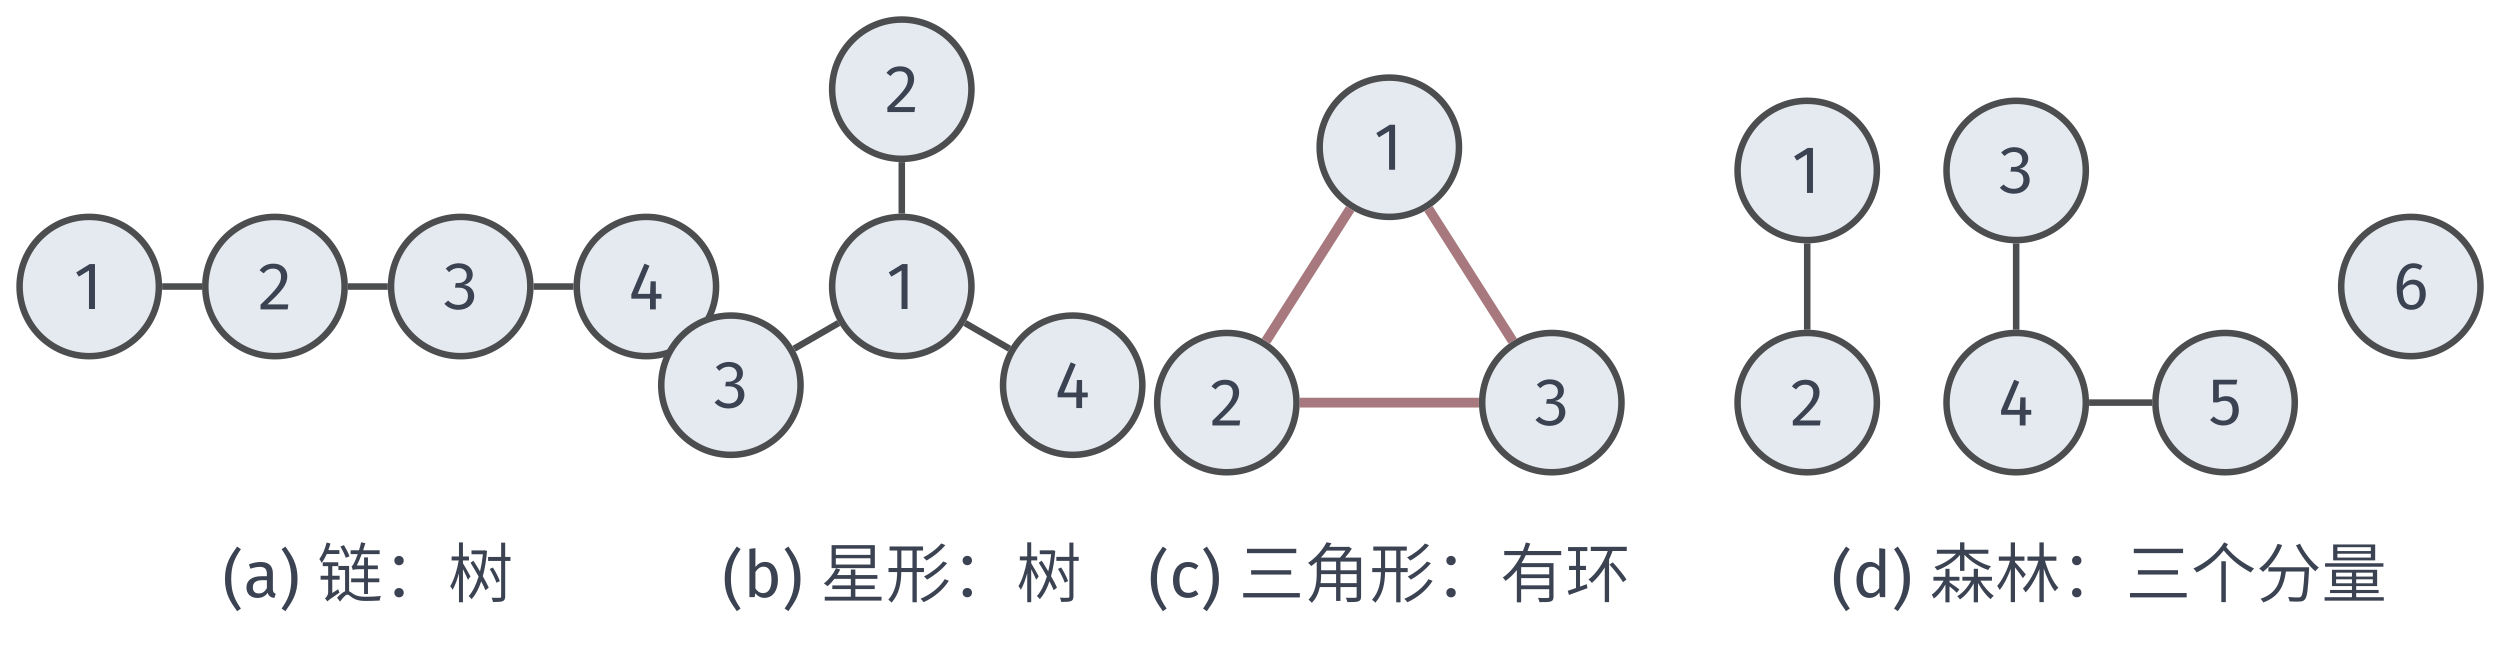
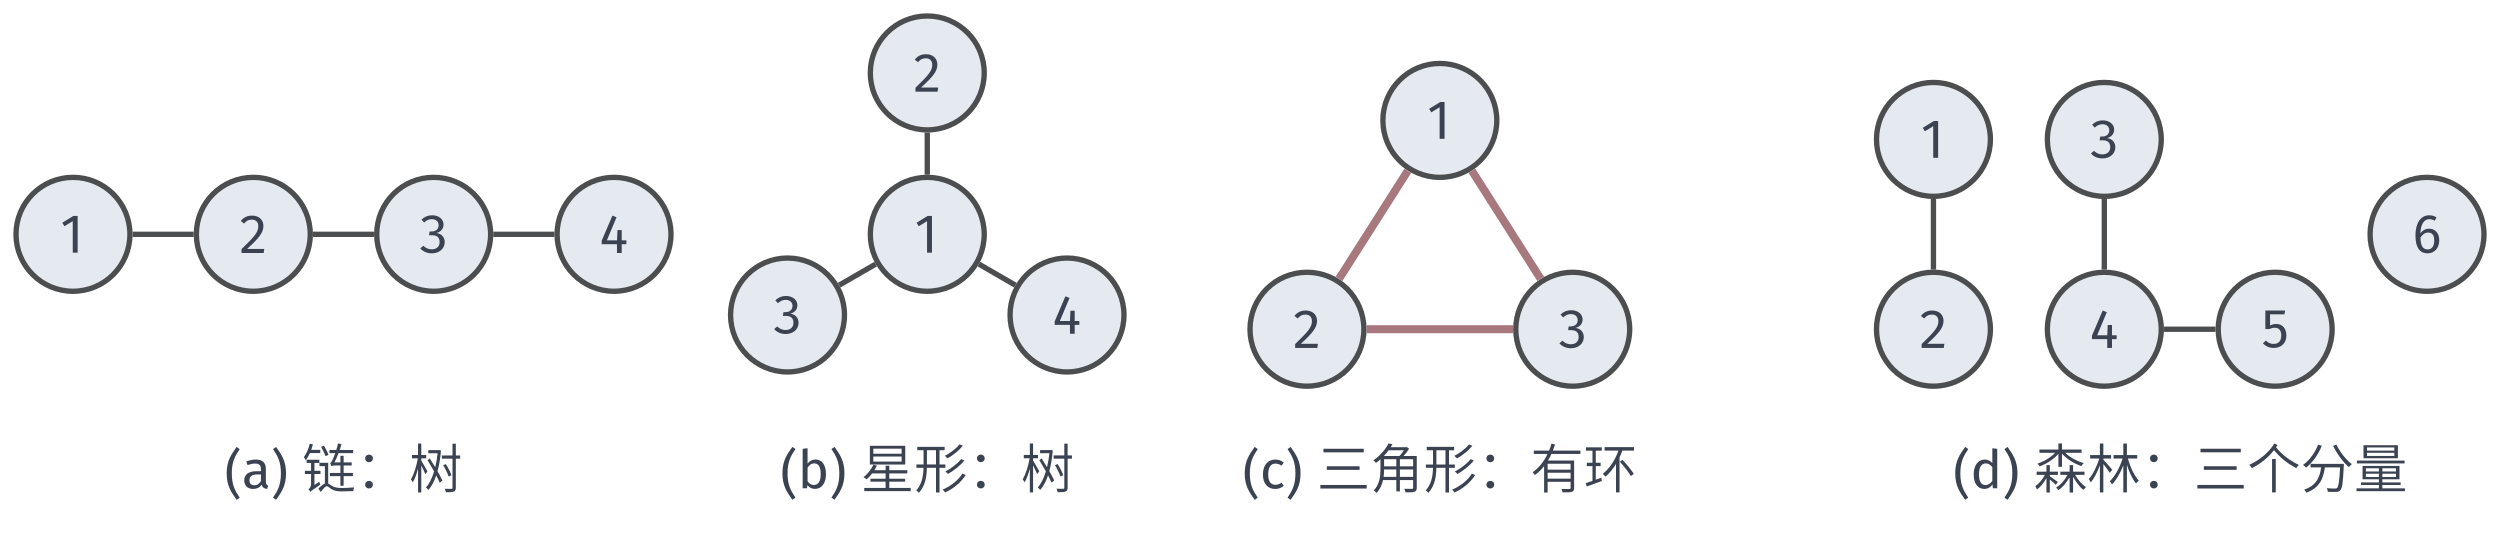
- <svg xmlns="http://www.w3.org/2000/svg" xmlns:xlink="http://www.w3.org/1999/xlink" version="1.1" width="305.25" height="79.94" viewBox="0 0 305.25 79.94">
+ <svg xmlns="http://www.w3.org/2000/svg" xmlns:xlink="http://www.w3.org/1999/xlink" version="1.1" width="373.29" height="79.94" viewBox="0 0 373.29 79.94">
  <defs>
    <path id="font_1_18" d="M.276 0H.368V.689H.287L.08 .561 .12 .496 .276 .591V0Z" />
    <path id="font_1_19" d="M.258 .701C.163 .701 .099 .667 .045 .6L.107 .552C.15 .603 .187 .625 .253 .625 .328 .625 .373 .579 .373 .504 .373 .395 .315 .319 .059 .073V0H.474L.485 .077H.164C.389 .282 .469 .383 .469 .508 .469 .617 .391 .701 .258 .701Z" />
    <path id="font_1_20" d="M.251 .701C.178 .701 .11 .676 .051 .62L.101 .565C.146 .607 .187 .628 .246 .628 .317 .628 .373 .588 .373 .515 .373 .435 .311 .398 .245 .398H.204L.193 .327H.251C.332 .327 .391 .295 .391 .199 .391 .115 .335 .063 .242 .063 .186 .063 .13 .085 .088 .13L.03 .081C.083 .017 .165-.012 .245-.012 .39-.012 .487 .079 .487 .198 .487 .303 .41 .363 .328 .368 .405 .385 .465 .442 .465 .528 .465 .622 .383 .701 .251 .701Z" />
    <path id="font_1_21" d="M.511 .238H.424V.43H.344L.336 .238H.146L.327 .669 .25 .701 .049 .231V.165H.335V0H.424V.165H.511V.238Z" />
    <path id="font_1_9" d="M.226 .775C.128 .636 .04 .517 .04 .28 .04 .043 .128-.076 .226-.215L.284-.175C.194-.042 .136 .066 .136 .28 .136 .495 .194 .602 .284 .735L.226 .775Z" />
    <path id="font_1_66" d="M.234 .057C.174 .057 .143 .09 .143 .152 .143 .224 .192 .26 .289 .26H.358V.139C.328 .084 .288 .057 .234 .057M.45 .123V.364C.45 .474 .392 .539 .265 .539 .206 .539 .148 .527 .083 .503L.106 .436C.16 .454 .209 .464 .248 .464 .321 .464 .358 .436 .358 .36V.321H.277C.13 .321 .045 .26 .045 .147 .045 .053 .108-.012 .213-.012 .277-.012 .333 .012 .37 .067 .386 .015 .42-.006 .473-.012L.494 .052C.467 .062 .45 .077 .45 .123Z" />
    <path id="font_1_10" d="M.098 .775 .04 .735C.13 .602 .188 .495 .188 .28 .188 .066 .13-.042 .04-.175L.098-.215C.196-.076 .284 .043 .284 .28 .284 .517 .196 .636 .098 .775Z" />
    <path id="font_2_42703" d="M.406 .797 .352 .777C.383 .724 .418 .65 .434 .603L.491 .626C.475 .673 .439 .743 .406 .797M.336 .721H.167C.179 .754 .19 .788 .199 .822L.14 .837C.118 .741 .078 .647 .029 .584 .041 .57 .059 .539 .064 .525 .093 .563 .12 .61 .143 .661H.336V.721M.34 .328H.227V.475H.319V.535H.081V.475H.164V.328H.048V.268H.164V.076C.164 .028 .133-.006 .115-.019 .127-.03 .145-.053 .152-.066 .166-.049 .188-.032 .338 .07 .331 .082 .322 .106 .317 .122L.227 .063V.268H.34V.328M.948 .288H.774V.428H.925L.926 .486H.774V.609H.714V.486H.603C.629 .537 .655 .596 .678 .659H.953V.718H.7C.712 .754 .724 .791 .734 .827L.669 .841C.661 .8 .649 .758 .636 .718H.508V.659H.617C.597 .603 .578 .558 .569 .54 .552 .503 .537 .478 .522 .473 .53 .458 .539 .428 .542 .415 .551 .422 .58 .428 .619 .428H.714V.288H.516V.228H.714V.049H.774V.228H.948V.288M.485 .091V.478H.321V.416H.423V.09C.385 .074 .343 .037 .301-.007L.346-.069C.386-.013 .43 .039 .458 .039 .478 .039 .505 .013 .539-.011 .592-.045 .653-.058 .737-.058 .797-.058 .901-.055 .954-.052 .955-.033 .963 0 .971 .018 .904 .01 .802 .006 .738 .006 .66 .006 .601 .016 .552 .047 .523 .066 .504 .083 .485 .091Z" />
    <path id="font_2_63163" d="M.25 .489C.288 .489 .322 .516 .322 .56 .322 .604 .288 .632 .25 .632 .212 .632 .178 .604 .178 .56 .178 .516 .212 .489 .25 .489M.25-.003C.288-.003 .322 .024 .322 .068 .322 .113 .288 .14 .25 .14 .212 .14 .178 .113 .178 .068 .178 .024 .212-.003 .25-.003Z" />
    <path id="font_2_21103" d="M.688 .454 .639 .432C.68 .367 .723 .278 .742 .221L.794 .245C.775 .302 .731 .388 .688 .454M.389 .559 .345 .527C.385 .463 .429 .388 .469 .316 .429 .185 .376 .079 .316 .016 .331 .005 .351-.017 .362-.031 .42 .033 .47 .125 .509 .242 .536 .191 .558 .143 .574 .105L.624 .146C.603 .194 .571 .255 .533 .321 .564 .434 .586 .564 .598 .708L.561 .719 .549 .716H.36V.657H.535C.525 .564 .51 .476 .49 .395 .457 .452 .422 .508 .389 .559M.876 .011V.555H.957V.616H.876V.835H.814V.616H.614V.555H.814V.011C.814-.005 .808-.01 .792-.01 .777-.011 .727-.011 .668-.009 .678-.028 .687-.056 .689-.074 .768-.074 .813-.072 .838-.061 .865-.05 .876-.03 .876 .011M.229 .839H.168V.624H.055V.562H.164C.141 .422 .09 .257 .034 .168 .046 .154 .062 .13 .07 .112 .107 .172 .141 .268 .168 .367V-.078H.229V.428C.257 .372 .292 .3 .306 .265L.344 .318C.329 .349 .254 .478 .229 .519V.562H.321V.624H.229V.839Z" />
    <path id="font_1_67" d="M.303 .061C.256 .061 .214 .09 .187 .132V.384C.214 .426 .252 .466 .31 .466 .384 .466 .433 .414 .433 .264 .433 .12 .38 .061 .303 .061M.336 .539C.272 .539 .223 .51 .187 .461V.75L.095 .739V0H.176L.185 .058C.221 .014 .267-.012 .325-.012 .453-.012 .532 .099 .532 .264 .532 .44 .455 .539 .336 .539Z" />
    <path id="font_2_20317" d="M.236 .499V.595H.766V.499H.236M.236 .647V.742H.766V.647H.236M.834 .796H.171V.444H.834V.796M.303 .423 .238 .441C.196 .352 .127 .266 .053 .208 .069 .199 .096 .179 .109 .167 .145 .197 .181 .236 .214 .279H.466V.179H.182V.123H.466V.006H.066V-.054H.936V.006H.535V.123H.832V.179H.535V.279H.873V.338H.535V.422H.466V.338H.256C.273 .366 .289 .394 .303 .423Z" />
    <path id="font_2_17338" d="M.913 .796 .85 .822C.787 .741 .672 .657 .576 .608 .593 .595 .613 .575 .625 .56 .726 .615 .839 .705 .913 .796M.941 .521 .881 .546C.812 .459 .69 .368 .586 .315 .603 .303 .622 .283 .634 .268 .741 .328 .864 .424 .941 .521M.967 .25 .904 .275C.828 .149 .684 .037 .534-.025 .551-.039 .57-.062 .581-.078 .737-.008 .882 .113 .967 .25M.41 .713V.446H.24V.713H.41M.586 .446H.476V.713H.572V.776H.059V.713H.177V.446H.043V.384H.176C.173 .233 .149 .082 .04-.04 .056-.05 .08-.071 .09-.085 .21 .049 .236 .215 .239 .384H.41V-.079H.476V.384H.586V.446Z" />
    <path id="font_1_68" d="M.287 .539C.144 .539 .057 .427 .057 .259 .057 .089 .145-.012 .287-.012 .348-.012 .401 .008 .448 .046L.406 .106C.366 .08 .335 .066 .291 .066 .208 .066 .156 .123 .156 .261 .156 .398 .208 .463 .291 .463 .335 .463 .368 .45 .404 .424L.448 .482C.399 .523 .349 .539 .287 .539Z" />
    <path id="font_2_9517" d="M.879 .741H.124V.674H.879V.741M.801 .413H.187V.346H.801V.413M.934 .063H.066V-.004H.934V.063Z" />
    <path id="font_2_37454" d="M.26 .606H.256C.289 .641 .318 .677 .344 .713H.632C.609 .677 .578 .637 .549 .606H.26M.26 .545H.489V.412H.26V.545M.673 .771H.384L.417 .827 .343 .841C.292 .74 .194 .616 .059 .524 .075 .515 .097 .492 .108 .476 .138 .497 .166 .52 .192 .543V.358C.192 .233 .178 .075 .067-.039 .081-.048 .107-.073 .117-.087 .185-.019 .221 .068 .24 .155H.489V-.058H.556V.155H.804V.012C.804-.004 .798-.009 .781-.01 .764-.01 .703-.011 .638-.009 .648-.027 .659-.057 .662-.076 .746-.076 .8-.075 .831-.064 .862-.052 .872-.031 .872 .011V.606H.626C.665 .648 .703 .698 .729 .743L.683 .774 .673 .771M.804 .545V.412H.556V.545H.804M.26 .353H.489V.215H.251C.258 .263 .26 .31 .26 .353M.804 .353V.215H.556V.353H.804Z" />
    <path id="font_2_20703" d="M.463 .822 .396 .838C.384 .794 .369 .75 .351 .707H.065V.644H.323C.258 .51 .165 .385 .043 .301 .055 .288 .076 .264 .085 .249 .151 .295 .208 .352 .258 .416V-.079H.324V.122H.754V.009C.754-.006 .748-.012 .731-.013 .712-.013 .651-.014 .582-.011 .592-.03 .602-.058 .605-.076 .692-.076 .747-.076 .778-.066 .81-.055 .82-.033 .82 .008V.521H.33C.354 .561 .376 .602 .395 .644H.938V.707H.422C.437 .745 .451 .784 .463 .822M.324 .35V.46H.754V.35H.324M.324 .292H.754V.181H.324V.292Z" />
    <path id="font_2_26382" d="M.728 .534 .677 .499C.753 .415 .843 .3 .884 .23L.938 .271C.895 .34 .803 .452 .728 .534M.038 .098 .056 .034C.136 .064 .241 .102 .34 .138L.329 .199 .226 .162V.416H.317V.479H.226V.706H.338V.768H.043V.706H.164V.479H.058V.416H.164V.14C.117 .124 .073 .109 .038 .098M.942 .772H.391V.707H.651C.588 .529 .484 .371 .356 .27 .372 .258 .397 .232 .408 .218 .481 .281 .548 .362 .605 .456V-.076H.671V.578C.691 .62 .709 .663 .724 .707H.942V.772Z" />
    <path id="font_1_22" d="M.467 .689H.096V.342H.168C.207 .358 .234 .366 .273 .366 .341 .366 .394 .329 .394 .221 .394 .118 .341 .063 .252 .063 .194 .063 .147 .084 .106 .127L.05 .073C.103 .02 .168-.012 .253-.012 .397-.012 .49 .081 .49 .219 .49 .358 .413 .437 .301 .437 .261 .437 .225 .43 .184 .408V.617H.454L.467 .689Z" />
    <path id="font_1_23" d="M.292 .061C.2 .061 .16 .131 .157 .284 .191 .34 .241 .377 .301 .377 .368 .377 .415 .34 .415 .229 .415 .126 .373 .061 .292 .061M.317 .45C.254 .45 .2 .423 .156 .361 .16 .524 .22 .628 .32 .628 .357 .628 .392 .618 .423 .599L.459 .66C.42 .686 .375 .701 .321 .701 .16 .701 .063 .553 .063 .324 .063 .122 .126-.012 .292-.012 .412-.012 .509 .081 .509 .232 .509 .379 .42 .45 .317 .45Z" />
    <path id="font_1_69" d="M.281 .061C.205 .061 .161 .124 .161 .263 .161 .4 .21 .466 .289 .466 .341 .466 .378 .439 .411 .397V.139C.376 .09 .34 .061 .281 .061M.411 .75V.474C.376 .511 .331 .539 .269 .539 .14 .539 .062 .422 .062 .261 .062 .097 .133-.012 .261-.012 .326-.012 .379 .02 .413 .073L.422 0H.503V.739L.411 .75Z" />
    <path id="font_2_21475" d="M.529 .84H.462V.726H.107V.665H.401C.319 .577 .19 .501 .07 .463 .083 .451 .103 .427 .112 .411 .239 .457 .375 .544 .462 .647V.402H.529V.649C.62 .546 .761 .46 .893 .416 .903 .433 .922 .459 .937 .472 .81 .507 .677 .579 .59 .665H.896V.726H.529V.84M.301 .434H.238V.311H.054V.252H.21C.166 .166 .096 .084 .029 .039 .039 .022 .054-.003 .06-.021 .128 .024 .191 .105 .238 .193V-.08H.301V.165C.342 .132 .391 .089 .412 .067L.452 .118C.43 .136 .339 .201 .301 .226V.252H.453V.311H.301V.434M.737 .434H.672V.311H.498V.252H.633C.583 .154 .501 .061 .419 .014 .432 .002 .451-.02 .461-.035 .54 .017 .618 .109 .672 .211V-.08H.737V.217C.789 .12 .863 .022 .931-.031 .942-.014 .963 .009 .979 .021 .906 .069 .826 .16 .774 .252H.951V.311H.737V.434Z" />
    <path id="font_2_20926" d="M.745 .839H.678V.622H.495V.558H.663C.616 .394 .521 .224 .425 .132 .438 .116 .457 .091 .466 .072 .546 .152 .624 .288 .678 .431V-.077H.745V.438C.79 .3 .851 .17 .916 .09 .928 .107 .952 .131 .969 .143 .886 .229 .809 .396 .763 .558H.938V.622H.745V.839M.304 .839H.239V.622H.056V.558H.227C.187 .415 .107 .257 .031 .172 .043 .156 .061 .129 .069 .11 .131 .183 .194 .307 .239 .433V-.077H.304V.455C.347 .402 .403 .327 .425 .29L.47 .348C.445 .379 .336 .506 .304 .536V.558H.449V.622H.304V.839Z" />
    <path id="font_2_9565" d="M.534 .549H.465V-.077H.534V.549M.567 .811 .508 .839C.407 .673 .226 .523 .037 .439 .056 .422 .076 .397 .087 .378 .243 .454 .393 .575 .501 .715 .629 .559 .763 .461 .918 .377 .928 .398 .949 .423 .967 .438 .805 .517 .663 .615 .539 .768L.567 .811Z" />
    <path id="font_2_11168" d="M.397 .797 .327 .817C.268 .663 .166 .524 .045 .438 .063 .426 .091 .401 .103 .387 .222 .482 .331 .631 .397 .797M.67 .819 .609 .794C.679 .647 .8 .484 .905 .396 .918 .415 .942 .439 .959 .453 .855 .529 .733 .683 .67 .819M.81 .458H.186V.392H.384C.361 .218 .304 .054 .066-.025 .081-.039 .099-.064 .108-.081 .362 .01 .428 .193 .454 .392H.739C.726 .134 .71 .033 .685 .007 .675-.002 .663-.005 .642-.005 .618-.005 .555-.004 .488 .002 .5-.017 .509-.045 .51-.065 .574-.069 .637-.07 .67-.067 .704-.066 .725-.058 .745-.035 .78 .003 .794 .117 .809 .425 .81 .434 .81 .458 .81 .458Z" />
    <path id="font_2_41221" d="M.243 .606V.665H.755V.606H.243M.243 .706V.765H.755V.706H.243M.822 .807H.178V.563H.822V.807M.948 .519H.054V.466H.948V.519M.223 .212V.273H.466V.212H.223M.531 .273H.786V.212H.531V.273M.223 .315V.375H.466V.315H.223M.531 .375H.786V.315H.531V.375M.954-.001H.531V.062H.874V.11H.531V.169H.852V.419H.16V.169H.466V.11H.131V.062H.466V-.001H.047V-.054H.954V-.001Z" />
  </defs>
  <path transform="matrix(1,0,0,-1,10.895,34.986)" d="M8.504 0C8.504 4.697 4.697 8.504 0 8.504-4.697 8.504-8.504 4.697-8.504 0-8.504-4.697-4.697-8.504 0-8.504 4.697-8.504 8.504-4.697 8.504 0ZM0 0" fill="#e5eaf0" />
  <path transform="matrix(1,0,0,-1,10.895,34.986)" stroke-width=".797" stroke-linecap="butt" stroke-miterlimit="10" stroke-linejoin="miter" fill="none" stroke="#4c4d4f" d="M8.504 0C8.504 4.697 4.697 8.504 0 8.504-4.697 8.504-8.504 4.697-8.504 0-8.504-4.697-4.697-8.504 0-8.504 4.697-8.504 8.504-4.697 8.504 0ZM0 0" />
  <use data-text="1" xlink:href="#font_1_18" transform="matrix(7.9701,0,0,-7.9701,8.662998,37.73201)" fill="#3b4252" />
-   <path transform="matrix(1,0,0,-1,10.895,34.986)" d="M31.182 0C31.182 4.697 27.374 8.504 22.678 8.504 17.981 8.504 14.173 4.697 14.173 0 14.173-4.697 17.981-8.504 22.678-8.504 27.374-8.504 31.182-4.697 31.182 0ZM22.678 0" fill="#e5eaf0" />
-   <path transform="matrix(1,0,0,-1,10.895,34.986)" stroke-width=".797" stroke-linecap="butt" stroke-miterlimit="10" stroke-linejoin="miter" fill="none" stroke="#4c4d4f" d="M31.182 0C31.182 4.697 27.374 8.504 22.678 8.504 17.981 8.504 14.173 4.697 14.173 0 14.173-4.697 17.981-8.504 22.678-8.504 27.374-8.504 31.182-4.697 31.182 0ZM22.678 0" />
-   <use data-text="2" xlink:href="#font_1_19" transform="matrix(7.9701,0,0,-7.9701,31.341,37.78)" fill="#3b4252" />
-   <path transform="matrix(1,0,0,-1,10.895,34.986)" d="M53.859 0C53.859 4.697 50.052 8.504 45.355 8.504 40.658 8.504 36.851 4.697 36.851 0 36.851-4.697 40.658-8.504 45.355-8.504 50.052-8.504 53.859-4.697 53.859 0ZM45.355 0" fill="#e5eaf0" />
-   <path transform="matrix(1,0,0,-1,10.895,34.986)" stroke-width=".797" stroke-linecap="butt" stroke-miterlimit="10" stroke-linejoin="miter" fill="none" stroke="#4c4d4f" d="M53.859 0C53.859 4.697 50.052 8.504 45.355 8.504 40.658 8.504 36.851 4.697 36.851 0 36.851-4.697 40.658-8.504 45.355-8.504 50.052-8.504 53.859-4.697 53.859 0ZM45.355 0" />
-   <use data-text="3" xlink:href="#font_1_20" transform="matrix(7.9701,0,0,-7.9701,54.018,37.73201)" fill="#3b4252" />
-   <path transform="matrix(1,0,0,-1,10.895,34.986)" d="M76.536 0C76.536 4.697 72.729 8.504 68.032 8.504 63.335 8.504 59.528 4.697 59.528 0 59.528-4.697 63.335-8.504 68.032-8.504 72.729-8.504 76.536-4.697 76.536 0ZM68.032 0" fill="#e5eaf0" />
-   <path transform="matrix(1,0,0,-1,10.895,34.986)" stroke-width=".797" stroke-linecap="butt" stroke-miterlimit="10" stroke-linejoin="miter" fill="none" stroke="#4c4d4f" d="M76.536 0C76.536 4.697 72.729 8.504 68.032 8.504 63.335 8.504 59.528 4.697 59.528 0 59.528-4.697 63.335-8.504 68.032-8.504 72.729-8.504 76.536-4.697 76.536 0ZM68.032 0" />
-   <use data-text="4" xlink:href="#font_1_21" transform="matrix(7.9701,0,0,-7.9701,76.69501,37.78)" fill="#3b4252" />
-   <path transform="matrix(1,0,0,-1,10.895,34.986)" stroke-width=".797" stroke-linecap="butt" stroke-miterlimit="10" stroke-linejoin="miter" fill="none" stroke="#4c4d4f" d="M8.903 0H13.775M31.58 0H36.453M54.258 0H59.13" />
-   <use data-text="(" xlink:href="#font_1_9" transform="matrix(7.9701,0,0,-7.9701,27.149,72.914)" fill="#3b4252" />
-   <use data-text="a" xlink:href="#font_1_66" transform="matrix(7.9701,0,0,-7.9701,29.73131,72.914)" fill="#3b4252" />
-   <use data-text=")" xlink:href="#font_1_10" transform="matrix(7.9701,0,0,-7.9701,34.06705,72.914)" fill="#3b4252" />
-   <use data-text="链" xlink:href="#font_2_42703" transform="matrix(7.9701,0,0,-7.9701,38.761,72.914)" fill="#3b4252" />
-   <use data-text="：" xlink:href="#font_2_63163" transform="matrix(7.9701,0,0,-7.9701,46.7311,72.914)" fill="#3b4252" />
-   <use data-text="树" xlink:href="#font_2_21103" transform="matrix(7.9701,0,0,-7.9701,54.7012,72.914)" fill="#3b4252" />
-   <path transform="matrix(1,0,0,-1,10.895,34.986)" d="M107.718 0C107.718 4.697 103.911 8.504 99.214 8.504 94.517 8.504 90.71 4.697 90.71 0 90.71-4.697 94.517-8.504 99.214-8.504 103.911-8.504 107.718-4.697 107.718 0ZM99.214 0" fill="#e5eaf0" />
-   <path transform="matrix(1,0,0,-1,10.895,34.986)" stroke-width=".797" stroke-linecap="butt" stroke-miterlimit="10" stroke-linejoin="miter" fill="none" stroke="#4c4d4f" d="M107.718 0C107.718 4.697 103.911 8.504 99.214 8.504 94.517 8.504 90.71 4.697 90.71 0 90.71-4.697 94.517-8.504 99.214-8.504 103.911-8.504 107.718-4.697 107.718 0ZM99.214 0" />
-   <use data-text="1" xlink:href="#font_1_18" transform="matrix(7.9701,0,0,-7.9701,107.877,37.73201)" fill="#3b4252" />
-   <path transform="matrix(1,0,0,-1,10.895,34.986)" d="M107.718 24.095C107.718 28.792 103.911 32.599 99.214 32.599 94.517 32.599 90.71 28.792 90.71 24.095 90.71 19.398 94.517 15.591 99.214 15.591 103.911 15.591 107.718 19.398 107.718 24.095ZM99.214 24.095" fill="#e5eaf0" />
-   <path transform="matrix(1,0,0,-1,10.895,34.986)" stroke-width=".797" stroke-linecap="butt" stroke-miterlimit="10" stroke-linejoin="miter" fill="none" stroke="#4c4d4f" d="M107.718 24.095C107.718 28.792 103.911 32.599 99.214 32.599 94.517 32.599 90.71 28.792 90.71 24.095 90.71 19.398 94.517 15.591 99.214 15.591 103.911 15.591 107.718 19.398 107.718 24.095ZM99.214 24.095" />
-   <use data-text="2" xlink:href="#font_1_19" transform="matrix(7.9701,0,0,-7.9701,107.877,13.685)" fill="#3b4252" />
-   <path transform="matrix(1,0,0,-1,10.895,34.986)" stroke-width=".797" stroke-linecap="butt" stroke-miterlimit="10" stroke-linejoin="miter" fill="none" stroke="#4c4d4f" d="M99.214 8.903V15.192" />
-   <path transform="matrix(1,0,0,-1,10.895,34.986)" d="M86.851-12.047C86.851-7.351 83.044-3.543 78.347-3.543 73.651-3.543 69.843-7.351 69.843-12.047 69.843-16.744 73.651-20.552 78.347-20.552 83.044-20.552 86.851-16.744 86.851-12.047ZM78.347-12.047" fill="#e5eaf0" />
-   <path transform="matrix(1,0,0,-1,10.895,34.986)" stroke-width=".797" stroke-linecap="butt" stroke-miterlimit="10" stroke-linejoin="miter" fill="none" stroke="#4c4d4f" d="M86.851-12.047C86.851-7.351 83.044-3.543 78.347-3.543 73.651-3.543 69.843-7.351 69.843-12.047 69.843-16.744 73.651-20.552 78.347-20.552 83.044-20.552 86.851-16.744 86.851-12.047ZM78.347-12.047" />
-   <use data-text="3" xlink:href="#font_1_20" transform="matrix(7.9701,0,0,-7.9701,87.011,49.779)" fill="#3b4252" />
-   <path transform="matrix(1,0,0,-1,10.895,34.986)" stroke-width=".797" stroke-linecap="butt" stroke-miterlimit="10" stroke-linejoin="miter" fill="none" stroke="#4c4d4f" d="M91.504-4.451 86.057-7.596" />
-   <path transform="matrix(1,0,0,-1,10.895,34.986)" d="M128.584-12.047C128.584-7.351 124.777-3.543 120.08-3.543 115.384-3.543 111.576-7.351 111.576-12.047 111.576-16.744 115.384-20.552 120.08-20.552 124.777-20.552 128.584-16.744 128.584-12.047ZM120.08-12.047" fill="#e5eaf0" />
-   <path transform="matrix(1,0,0,-1,10.895,34.986)" stroke-width=".797" stroke-linecap="butt" stroke-miterlimit="10" stroke-linejoin="miter" fill="none" stroke="#4c4d4f" d="M128.584-12.047C128.584-7.351 124.777-3.543 120.08-3.543 115.384-3.543 111.576-7.351 111.576-12.047 111.576-16.744 115.384-20.552 120.08-20.552 124.777-20.552 128.584-16.744 128.584-12.047ZM120.08-12.047" />
-   <use data-text="4" xlink:href="#font_1_21" transform="matrix(7.9701,0,0,-7.9701,128.744,49.82701)" fill="#3b4252" />
-   <path transform="matrix(1,0,0,-1,10.895,34.986)" stroke-width=".797" stroke-linecap="butt" stroke-miterlimit="10" stroke-linejoin="miter" fill="none" stroke="#4c4d4f" d="M106.924-4.451 112.371-7.596" />
-   <use data-text="(" xlink:href="#font_1_9" transform="matrix(7.9701,0,0,-7.9701,88.16301,72.90601)" fill="#3b4252" />
-   <use data-text="b" xlink:href="#font_1_67" transform="matrix(7.9701,0,0,-7.9701,90.74532,72.90601)" fill="#3b4252" />
-   <use data-text=")" xlink:href="#font_1_10" transform="matrix(7.9701,0,0,-7.9701,95.47956,72.90601)" fill="#3b4252" />
-   <use data-text="星" xlink:href="#font_2_20317" transform="matrix(7.9701,0,0,-7.9701,100.174,72.90601)" fill="#3b4252" />
-   <use data-text="形" xlink:href="#font_2_17338" transform="matrix(7.9701,0,0,-7.9701,108.1441,72.90601)" fill="#3b4252" />
-   <use data-text="：" xlink:href="#font_2_63163" transform="matrix(7.9701,0,0,-7.9701,116.1142,72.90601)" fill="#3b4252" />
-   <use data-text="树" xlink:href="#font_2_21103" transform="matrix(7.9701,0,0,-7.9701,124.0843,72.90601)" fill="#3b4252" />
-   <path transform="matrix(1,0,0,-1,10.895,34.986)" d="M167.246 17.008C167.246 21.705 163.439 25.512 158.742 25.512 154.046 25.512 150.238 21.705 150.238 17.008 150.238 12.312 154.046 8.504 158.742 8.504 163.439 8.504 167.246 12.312 167.246 17.008ZM158.742 17.008" fill="#e5eaf0" />
-   <path transform="matrix(1,0,0,-1,10.895,34.986)" stroke-width=".797" stroke-linecap="butt" stroke-miterlimit="10" stroke-linejoin="miter" fill="none" stroke="#4c4d4f" d="M167.246 17.008C167.246 21.705 163.439 25.512 158.742 25.512 154.046 25.512 150.238 21.705 150.238 17.008 150.238 12.312 154.046 8.504 158.742 8.504 163.439 8.504 167.246 12.312 167.246 17.008ZM158.742 17.008" />
-   <use data-text="1" xlink:href="#font_1_18" transform="matrix(7.9701,0,0,-7.9701,167.406,20.724)" fill="#3b4252" />
-   <path transform="matrix(1,0,0,-1,10.895,34.986)" d="M147.404-14.173C147.404-9.477 143.596-5.669 138.9-5.669 134.203-5.669 130.396-9.477 130.396-14.173 130.396-18.87 134.203-22.677 138.9-22.677 143.596-22.677 147.404-18.87 147.404-14.173ZM138.9-14.173" fill="#e5eaf0" />
-   <path transform="matrix(1,0,0,-1,10.895,34.986)" stroke-width=".797" stroke-linecap="butt" stroke-miterlimit="10" stroke-linejoin="miter" fill="none" stroke="#4c4d4f" d="M147.404-14.173C147.404-9.477 143.596-5.669 138.9-5.669 134.203-5.669 130.396-9.477 130.396-14.173 130.396-18.87 134.203-22.677 138.9-22.677 143.596-22.677 147.404-18.87 147.404-14.173ZM138.9-14.173" />
-   <use data-text="2" xlink:href="#font_1_19" transform="matrix(7.9701,0,0,-7.9701,147.563,51.953)" fill="#3b4252" />
-   <path transform="matrix(1,0,0,-1,10.895,34.986)" d="M187.089-14.173C187.089-9.477 183.282-5.669 178.585-5.669 173.888-5.669 170.081-9.477 170.081-14.173 170.081-18.87 173.888-22.677 178.585-22.677 183.282-22.677 187.089-18.87 187.089-14.173ZM178.585-14.173" fill="#e5eaf0" />
-   <path transform="matrix(1,0,0,-1,10.895,34.986)" stroke-width=".797" stroke-linecap="butt" stroke-miterlimit="10" stroke-linejoin="miter" fill="none" stroke="#4c4d4f" d="M187.089-14.173C187.089-9.477 183.282-5.669 178.585-5.669 173.888-5.669 170.081-9.477 170.081-14.173 170.081-18.87 173.888-22.677 178.585-22.677 183.282-22.677 187.089-18.87 187.089-14.173ZM178.585-14.173" />
-   <use data-text="3" xlink:href="#font_1_20" transform="matrix(7.9701,0,0,-7.9701,187.248,51.905)" fill="#3b4252" />
-   <path transform="matrix(1,0,0,-1,10.895,34.986)" stroke-width="1.196" stroke-linecap="butt" stroke-miterlimit="10" stroke-linejoin="miter" fill="none" stroke="#a7787d" d="M153.963 9.498 143.679-6.663M147.802-14.173H169.683M173.806-6.663 163.522 9.498" />
-   <use data-text="(" xlink:href="#font_1_9" transform="matrix(7.9701,0,0,-7.9701,140.183,72.914)" fill="#3b4252" />
-   <use data-text="c" xlink:href="#font_1_68" transform="matrix(7.9701,0,0,-7.9701,142.7653,72.914)" fill="#3b4252" />
-   <use data-text=")" xlink:href="#font_1_10" transform="matrix(7.9701,0,0,-7.9701,146.575,72.914)" fill="#3b4252" />
-   <use data-text="三" xlink:href="#font_2_9517" transform="matrix(7.9701,0,0,-7.9701,151.269,72.914)" fill="#3b4252" />
-   <use data-text="角" xlink:href="#font_2_37454" transform="matrix(7.9701,0,0,-7.9701,159.2391,72.914)" fill="#3b4252" />
-   <use data-text="形" xlink:href="#font_2_17338" transform="matrix(7.9701,0,0,-7.9701,167.2092,72.914)" fill="#3b4252" />
-   <use data-text="：" xlink:href="#font_2_63163" transform="matrix(7.9701,0,0,-7.9701,175.1793,72.914)" fill="#3b4252" />
-   <use data-text="有" xlink:href="#font_2_20703" transform="matrix(7.9701,0,0,-7.9701,183.1494,72.914)" fill="#3b4252" />
-   <use data-text="环" xlink:href="#font_2_26382" transform="matrix(7.9701,0,0,-7.9701,191.1195,72.914)" fill="#3b4252" />
-   <path transform="matrix(1,0,0,-1,10.895,34.986)" d="M218.27 14.173C218.27 18.87 214.463 22.677 209.766 22.677 205.07 22.677 201.262 18.87 201.262 14.173 201.262 9.477 205.07 5.669 209.766 5.669 214.463 5.669 218.27 9.477 218.27 14.173ZM209.766 14.173" fill="#e5eaf0" />
-   <path transform="matrix(1,0,0,-1,10.895,34.986)" stroke-width=".797" stroke-linecap="butt" stroke-miterlimit="10" stroke-linejoin="miter" fill="none" stroke="#4c4d4f" d="M218.27 14.173C218.27 18.87 214.463 22.677 209.766 22.677 205.07 22.677 201.262 18.87 201.262 14.173 201.262 9.477 205.07 5.669 209.766 5.669 214.463 5.669 218.27 9.477 218.27 14.173ZM209.766 14.173" />
-   <use data-text="1" xlink:href="#font_1_18" transform="matrix(7.9701,0,0,-7.9701,218.43,23.558)" fill="#3b4252" />
-   <path transform="matrix(1,0,0,-1,10.895,34.986)" d="M218.27-14.173C218.27-9.477 214.463-5.669 209.766-5.669 205.07-5.669 201.262-9.477 201.262-14.173 201.262-18.87 205.07-22.677 209.766-22.677 214.463-22.677 218.27-18.87 218.27-14.173ZM209.766-14.173" fill="#e5eaf0" />
-   <path transform="matrix(1,0,0,-1,10.895,34.986)" stroke-width=".797" stroke-linecap="butt" stroke-miterlimit="10" stroke-linejoin="miter" fill="none" stroke="#4c4d4f" d="M218.27-14.173C218.27-9.477 214.463-5.669 209.766-5.669 205.07-5.669 201.262-9.477 201.262-14.173 201.262-18.87 205.07-22.677 209.766-22.677 214.463-22.677 218.27-18.87 218.27-14.173ZM209.766-14.173" />
-   <use data-text="2" xlink:href="#font_1_19" transform="matrix(7.9701,0,0,-7.9701,218.43,51.953)" fill="#3b4252" />
-   <path transform="matrix(1,0,0,-1,10.895,34.986)" d="M243.782 14.173C243.782 18.87 239.975 22.677 235.278 22.677 230.582 22.677 226.774 18.87 226.774 14.173 226.774 9.477 230.582 5.669 235.278 5.669 239.975 5.669 243.782 9.477 243.782 14.173ZM235.278 14.173" fill="#e5eaf0" />
-   <path transform="matrix(1,0,0,-1,10.895,34.986)" stroke-width=".797" stroke-linecap="butt" stroke-miterlimit="10" stroke-linejoin="miter" fill="none" stroke="#4c4d4f" d="M243.782 14.173C243.782 18.87 239.975 22.677 235.278 22.677 230.582 22.677 226.774 18.87 226.774 14.173 226.774 9.477 230.582 5.669 235.278 5.669 239.975 5.669 243.782 9.477 243.782 14.173ZM235.278 14.173" />
-   <use data-text="3" xlink:href="#font_1_20" transform="matrix(7.9701,0,0,-7.9701,243.942,23.558)" fill="#3b4252" />
-   <path transform="matrix(1,0,0,-1,10.895,34.986)" d="M243.782-14.173C243.782-9.477 239.975-5.669 235.278-5.669 230.582-5.669 226.774-9.477 226.774-14.173 226.774-18.87 230.582-22.677 235.278-22.677 239.975-22.677 243.782-18.87 243.782-14.173ZM235.278-14.173" fill="#e5eaf0" />
-   <path transform="matrix(1,0,0,-1,10.895,34.986)" stroke-width=".797" stroke-linecap="butt" stroke-miterlimit="10" stroke-linejoin="miter" fill="none" stroke="#4c4d4f" d="M243.782-14.173C243.782-9.477 239.975-5.669 235.278-5.669 230.582-5.669 226.774-9.477 226.774-14.173 226.774-18.87 230.582-22.677 235.278-22.677 239.975-22.677 243.782-18.87 243.782-14.173ZM235.278-14.173" />
-   <use data-text="4" xlink:href="#font_1_21" transform="matrix(7.9701,0,0,-7.9701,243.942,51.953)" fill="#3b4252" />
-   <path transform="matrix(1,0,0,-1,10.895,34.986)" d="M269.295-14.173C269.295-9.477 265.487-5.669 260.791-5.669 256.094-5.669 252.287-9.477 252.287-14.173 252.287-18.87 256.094-22.677 260.791-22.677 265.487-22.677 269.295-18.87 269.295-14.173ZM260.791-14.173" fill="#e5eaf0" />
-   <path transform="matrix(1,0,0,-1,10.895,34.986)" stroke-width=".797" stroke-linecap="butt" stroke-miterlimit="10" stroke-linejoin="miter" fill="none" stroke="#4c4d4f" d="M269.295-14.173C269.295-9.477 265.487-5.669 260.791-5.669 256.094-5.669 252.287-9.477 252.287-14.173 252.287-18.87 256.094-22.677 260.791-22.677 265.487-22.677 269.295-18.87 269.295-14.173ZM260.791-14.173" />
-   <use data-text="5" xlink:href="#font_1_22" transform="matrix(7.9701,0,0,-7.9701,269.454,51.85701)" fill="#3b4252" />
-   <path transform="matrix(1,0,0,-1,10.895,34.986)" d="M291.972 0C291.972 4.697 288.165 8.504 283.468 8.504 278.771 8.504 274.964 4.697 274.964 0 274.964-4.697 278.771-8.504 283.468-8.504 288.165-8.504 291.972-4.697 291.972 0ZM283.468 0" fill="#e5eaf0" />
-   <path transform="matrix(1,0,0,-1,10.895,34.986)" stroke-width=".797" stroke-linecap="butt" stroke-miterlimit="10" stroke-linejoin="miter" fill="none" stroke="#4c4d4f" d="M291.972 0C291.972 4.697 288.165 8.504 283.468 8.504 278.771 8.504 274.964 4.697 274.964 0 274.964-4.697 278.771-8.504 283.468-8.504 288.165-8.504 291.972-4.697 291.972 0ZM283.468 0" />
-   <use data-text="6" xlink:href="#font_1_23" transform="matrix(7.9701,0,0,-7.9701,292.132,37.73201)" fill="#3b4252" />
-   <path transform="matrix(1,0,0,-1,10.895,34.986)" stroke-width=".797" stroke-linecap="butt" stroke-miterlimit="10" stroke-linejoin="miter" fill="none" stroke="#4c4d4f" d="M209.766 5.271V-5.271M235.278 5.271V-5.271M244.181-14.173H251.888" />
-   <use data-text="(" xlink:href="#font_1_9" transform="matrix(7.9701,0,0,-7.9701,223.595,72.91)" fill="#3b4252" />
-   <use data-text="d" xlink:href="#font_1_69" transform="matrix(7.9701,0,0,-7.9701,226.1773,72.91)" fill="#3b4252" />
-   <use data-text=")" xlink:href="#font_1_10" transform="matrix(7.9701,0,0,-7.9701,230.9435,72.91)" fill="#3b4252" />
-   <use data-text="森" xlink:href="#font_2_21475" transform="matrix(7.9701,0,0,-7.9701,235.638,72.91)" fill="#3b4252" />
-   <use data-text="林" xlink:href="#font_2_20926" transform="matrix(7.9701,0,0,-7.9701,243.6081,72.91)" fill="#3b4252" />
-   <use data-text="：" xlink:href="#font_2_63163" transform="matrix(7.9701,0,0,-7.9701,251.5782,72.91)" fill="#3b4252" />
-   <use data-text="三" xlink:href="#font_2_9517" transform="matrix(7.9701,0,0,-7.9701,259.5483,72.91)" fill="#3b4252" />
-   <use data-text="个" xlink:href="#font_2_9565" transform="matrix(7.9701,0,0,-7.9701,267.5184,72.91)" fill="#3b4252" />
-   <use data-text="分" xlink:href="#font_2_11168" transform="matrix(7.9701,0,0,-7.9701,275.4885,72.91)" fill="#3b4252" />
-   <use data-text="量" xlink:href="#font_2_41221" transform="matrix(7.9701,0,0,-7.9701,283.4586,72.91)" fill="#3b4252" />
+   <path transform="matrix(1,0,0,-1,10.895,34.986)" d="M35.433 0C35.433 4.697 31.626 8.504 26.929 8.504 22.233 8.504 18.425 4.697 18.425 0 18.425-4.697 22.233-8.504 26.929-8.504 31.626-8.504 35.433-4.697 35.433 0ZM26.929 0" fill="#e5eaf0" />
+   <path transform="matrix(1,0,0,-1,10.895,34.986)" stroke-width=".797" stroke-linecap="butt" stroke-miterlimit="10" stroke-linejoin="miter" fill="none" stroke="#4c4d4f" d="M35.433 0C35.433 4.697 31.626 8.504 26.929 8.504 22.233 8.504 18.425 4.697 18.425 0 18.425-4.697 22.233-8.504 26.929-8.504 31.626-8.504 35.433-4.697 35.433 0ZM26.929 0" />
+   <use data-text="2" xlink:href="#font_1_19" transform="matrix(7.9701,0,0,-7.9701,35.593,37.78)" fill="#3b4252" />
+   <path transform="matrix(1,0,0,-1,10.895,34.986)" d="M62.363 0C62.363 4.697 58.555 8.504 53.859 8.504 49.162 8.504 45.355 4.697 45.355 0 45.355-4.697 49.162-8.504 53.859-8.504 58.555-8.504 62.363-4.697 62.363 0ZM53.859 0" fill="#e5eaf0" />
+   <path transform="matrix(1,0,0,-1,10.895,34.986)" stroke-width=".797" stroke-linecap="butt" stroke-miterlimit="10" stroke-linejoin="miter" fill="none" stroke="#4c4d4f" d="M62.363 0C62.363 4.697 58.555 8.504 53.859 8.504 49.162 8.504 45.355 4.697 45.355 0 45.355-4.697 49.162-8.504 53.859-8.504 58.555-8.504 62.363-4.697 62.363 0ZM53.859 0" />
+   <use data-text="3" xlink:href="#font_1_20" transform="matrix(7.9701,0,0,-7.9701,62.522,37.73201)" fill="#3b4252" />
+   <path transform="matrix(1,0,0,-1,10.895,34.986)" d="M89.293 0C89.293 4.697 85.485 8.504 80.789 8.504 76.092 8.504 72.285 4.697 72.285 0 72.285-4.697 76.092-8.504 80.789-8.504 85.485-8.504 89.293-4.697 89.293 0ZM80.789 0" fill="#e5eaf0" />
+   <path transform="matrix(1,0,0,-1,10.895,34.986)" stroke-width=".797" stroke-linecap="butt" stroke-miterlimit="10" stroke-linejoin="miter" fill="none" stroke="#4c4d4f" d="M89.293 0C89.293 4.697 85.485 8.504 80.789 8.504 76.092 8.504 72.285 4.697 72.285 0 72.285-4.697 76.092-8.504 80.789-8.504 85.485-8.504 89.293-4.697 89.293 0ZM80.789 0" />
+   <use data-text="4" xlink:href="#font_1_21" transform="matrix(7.9701,0,0,-7.9701,89.45201,37.78)" fill="#3b4252" />
+   <path transform="matrix(1,0,0,-1,10.895,34.986)" stroke-width=".797" stroke-linecap="butt" stroke-miterlimit="10" stroke-linejoin="miter" fill="none" stroke="#4c4d4f" d="M8.903 0H18.027M35.832 0H44.956M62.761 0H71.886" />
+   <use data-text="(" xlink:href="#font_1_9" transform="matrix(7.9701,0,0,-7.9701,33.528,72.914)" fill="#3b4252" />
+   <use data-text="a" xlink:href="#font_1_66" transform="matrix(7.9701,0,0,-7.9701,36.11031,72.914)" fill="#3b4252" />
+   <use data-text=")" xlink:href="#font_1_10" transform="matrix(7.9701,0,0,-7.9701,40.44605,72.914)" fill="#3b4252" />
+   <use data-text="链" xlink:href="#font_2_42703" transform="matrix(7.9701,0,0,-7.9701,45.14,72.914)" fill="#3b4252" />
+   <use data-text="：" xlink:href="#font_2_63163" transform="matrix(7.9701,0,0,-7.9701,53.1101,72.914)" fill="#3b4252" />
+   <use data-text="树" xlink:href="#font_2_21103" transform="matrix(7.9701,0,0,-7.9701,61.0802,72.914)" fill="#3b4252" />
+   <path transform="matrix(1,0,0,-1,10.895,34.986)" d="M136.065 0C136.065 4.697 132.257 8.504 127.561 8.504 122.864 8.504 119.057 4.697 119.057 0 119.057-4.697 122.864-8.504 127.561-8.504 132.257-8.504 136.065-4.697 136.065 0ZM127.561 0" fill="#e5eaf0" />
+   <path transform="matrix(1,0,0,-1,10.895,34.986)" stroke-width=".797" stroke-linecap="butt" stroke-miterlimit="10" stroke-linejoin="miter" fill="none" stroke="#4c4d4f" d="M136.065 0C136.065 4.697 132.257 8.504 127.561 8.504 122.864 8.504 119.057 4.697 119.057 0 119.057-4.697 122.864-8.504 127.561-8.504 132.257-8.504 136.065-4.697 136.065 0ZM127.561 0" />
+   <use data-text="1" xlink:href="#font_1_18" transform="matrix(7.9701,0,0,-7.9701,136.224,37.73201)" fill="#3b4252" />
+   <path transform="matrix(1,0,0,-1,10.895,34.986)" d="M136.065 24.095C136.065 28.792 132.257 32.599 127.561 32.599 122.864 32.599 119.057 28.792 119.057 24.095 119.057 19.398 122.864 15.591 127.561 15.591 132.257 15.591 136.065 19.398 136.065 24.095ZM127.561 24.095" fill="#e5eaf0" />
+   <path transform="matrix(1,0,0,-1,10.895,34.986)" stroke-width=".797" stroke-linecap="butt" stroke-miterlimit="10" stroke-linejoin="miter" fill="none" stroke="#4c4d4f" d="M136.065 24.095C136.065 28.792 132.257 32.599 127.561 32.599 122.864 32.599 119.057 28.792 119.057 24.095 119.057 19.398 122.864 15.591 127.561 15.591 132.257 15.591 136.065 19.398 136.065 24.095ZM127.561 24.095" />
+   <use data-text="2" xlink:href="#font_1_19" transform="matrix(7.9701,0,0,-7.9701,136.224,13.685)" fill="#3b4252" />
+   <path transform="matrix(1,0,0,-1,10.895,34.986)" stroke-width=".797" stroke-linecap="butt" stroke-miterlimit="10" stroke-linejoin="miter" fill="none" stroke="#4c4d4f" d="M127.561 8.903V15.192" />
+   <path transform="matrix(1,0,0,-1,10.895,34.986)" d="M115.198-12.047C115.198-7.351 111.391-3.543 106.694-3.543 101.998-3.543 98.19-7.351 98.19-12.047 98.19-16.744 101.998-20.552 106.694-20.552 111.391-20.552 115.198-16.744 115.198-12.047ZM106.694-12.047" fill="#e5eaf0" />
+   <path transform="matrix(1,0,0,-1,10.895,34.986)" stroke-width=".797" stroke-linecap="butt" stroke-miterlimit="10" stroke-linejoin="miter" fill="none" stroke="#4c4d4f" d="M115.198-12.047C115.198-7.351 111.391-3.543 106.694-3.543 101.998-3.543 98.19-7.351 98.19-12.047 98.19-16.744 101.998-20.552 106.694-20.552 111.391-20.552 115.198-16.744 115.198-12.047ZM106.694-12.047" />
+   <use data-text="3" xlink:href="#font_1_20" transform="matrix(7.9701,0,0,-7.9701,115.358,49.779)" fill="#3b4252" />
+   <path transform="matrix(1,0,0,-1,10.895,34.986)" stroke-width=".797" stroke-linecap="butt" stroke-miterlimit="10" stroke-linejoin="miter" fill="none" stroke="#4c4d4f" d="M119.851-4.451 114.404-7.596" />
+   <path transform="matrix(1,0,0,-1,10.895,34.986)" d="M156.931-12.047C156.931-7.351 153.124-3.543 148.427-3.543 143.73-3.543 139.923-7.351 139.923-12.047 139.923-16.744 143.73-20.552 148.427-20.552 153.124-20.552 156.931-16.744 156.931-12.047ZM148.427-12.047" fill="#e5eaf0" />
+   <path transform="matrix(1,0,0,-1,10.895,34.986)" stroke-width=".797" stroke-linecap="butt" stroke-miterlimit="10" stroke-linejoin="miter" fill="none" stroke="#4c4d4f" d="M156.931-12.047C156.931-7.351 153.124-3.543 148.427-3.543 143.73-3.543 139.923-7.351 139.923-12.047 139.923-16.744 143.73-20.552 148.427-20.552 153.124-20.552 156.931-16.744 156.931-12.047ZM148.427-12.047" />
+   <use data-text="4" xlink:href="#font_1_21" transform="matrix(7.9701,0,0,-7.9701,157.091,49.82701)" fill="#3b4252" />
+   <path transform="matrix(1,0,0,-1,10.895,34.986)" stroke-width=".797" stroke-linecap="butt" stroke-miterlimit="10" stroke-linejoin="miter" fill="none" stroke="#4c4d4f" d="M135.27-4.451 140.717-7.596" />
+   <use data-text="(" xlink:href="#font_1_9" transform="matrix(7.9701,0,0,-7.9701,116.51,72.90601)" fill="#3b4252" />
+   <use data-text="b" xlink:href="#font_1_67" transform="matrix(7.9701,0,0,-7.9701,119.0923,72.90601)" fill="#3b4252" />
+   <use data-text=")" xlink:href="#font_1_10" transform="matrix(7.9701,0,0,-7.9701,123.8265,72.90601)" fill="#3b4252" />
+   <use data-text="星" xlink:href="#font_2_20317" transform="matrix(7.9701,0,0,-7.9701,128.521,72.90601)" fill="#3b4252" />
+   <use data-text="形" xlink:href="#font_2_17338" transform="matrix(7.9701,0,0,-7.9701,136.4911,72.90601)" fill="#3b4252" />
+   <use data-text="：" xlink:href="#font_2_63163" transform="matrix(7.9701,0,0,-7.9701,144.4612,72.90601)" fill="#3b4252" />
+   <use data-text="树" xlink:href="#font_2_21103" transform="matrix(7.9701,0,0,-7.9701,152.4313,72.90601)" fill="#3b4252" />
+   <path transform="matrix(1,0,0,-1,10.895,34.986)" d="M212.601 17.008C212.601 21.705 208.794 25.512 204.097 25.512 199.4 25.512 195.593 21.705 195.593 17.008 195.593 12.312 199.4 8.504 204.097 8.504 208.794 8.504 212.601 12.312 212.601 17.008ZM204.097 17.008" fill="#e5eaf0" />
+   <path transform="matrix(1,0,0,-1,10.895,34.986)" stroke-width=".797" stroke-linecap="butt" stroke-miterlimit="10" stroke-linejoin="miter" fill="none" stroke="#4c4d4f" d="M212.601 17.008C212.601 21.705 208.794 25.512 204.097 25.512 199.4 25.512 195.593 21.705 195.593 17.008 195.593 12.312 199.4 8.504 204.097 8.504 208.794 8.504 212.601 12.312 212.601 17.008ZM204.097 17.008" />
+   <use data-text="1" xlink:href="#font_1_18" transform="matrix(7.9701,0,0,-7.9701,212.76,20.724)" fill="#3b4252" />
+   <path transform="matrix(1,0,0,-1,10.895,34.986)" d="M192.758-14.173C192.758-9.477 188.951-5.669 184.254-5.669 179.558-5.669 175.75-9.477 175.75-14.173 175.75-18.87 179.558-22.677 184.254-22.677 188.951-22.677 192.758-18.87 192.758-14.173ZM184.254-14.173" fill="#e5eaf0" />
+   <path transform="matrix(1,0,0,-1,10.895,34.986)" stroke-width=".797" stroke-linecap="butt" stroke-miterlimit="10" stroke-linejoin="miter" fill="none" stroke="#4c4d4f" d="M192.758-14.173C192.758-9.477 188.951-5.669 184.254-5.669 179.558-5.669 175.75-9.477 175.75-14.173 175.75-18.87 179.558-22.677 184.254-22.677 188.951-22.677 192.758-18.87 192.758-14.173ZM184.254-14.173" />
+   <use data-text="2" xlink:href="#font_1_19" transform="matrix(7.9701,0,0,-7.9701,192.918,51.953)" fill="#3b4252" />
+   <path transform="matrix(1,0,0,-1,10.895,34.986)" d="M232.444-14.173C232.444-9.477 228.636-5.669 223.94-5.669 219.243-5.669 215.436-9.477 215.436-14.173 215.436-18.87 219.243-22.677 223.94-22.677 228.636-22.677 232.444-18.87 232.444-14.173ZM223.94-14.173" fill="#e5eaf0" />
+   <path transform="matrix(1,0,0,-1,10.895,34.986)" stroke-width=".797" stroke-linecap="butt" stroke-miterlimit="10" stroke-linejoin="miter" fill="none" stroke="#4c4d4f" d="M232.444-14.173C232.444-9.477 228.636-5.669 223.94-5.669 219.243-5.669 215.436-9.477 215.436-14.173 215.436-18.87 219.243-22.677 223.94-22.677 228.636-22.677 232.444-18.87 232.444-14.173ZM223.94-14.173" />
+   <use data-text="3" xlink:href="#font_1_20" transform="matrix(7.9701,0,0,-7.9701,232.603,51.905)" fill="#3b4252" />
+   <path transform="matrix(1,0,0,-1,10.895,34.986)" stroke-width="1.196" stroke-linecap="butt" stroke-miterlimit="10" stroke-linejoin="miter" fill="none" stroke="#a7787d" d="M199.318 9.498 189.034-6.663M193.157-14.173H215.037M219.16-6.663 208.876 9.498" />
+   <use data-text="(" xlink:href="#font_1_9" transform="matrix(7.9701,0,0,-7.9701,185.538,72.914)" fill="#3b4252" />
+   <use data-text="c" xlink:href="#font_1_68" transform="matrix(7.9701,0,0,-7.9701,188.1203,72.914)" fill="#3b4252" />
+   <use data-text=")" xlink:href="#font_1_10" transform="matrix(7.9701,0,0,-7.9701,191.93,72.914)" fill="#3b4252" />
+   <use data-text="三" xlink:href="#font_2_9517" transform="matrix(7.9701,0,0,-7.9701,196.624,72.914)" fill="#3b4252" />
+   <use data-text="角" xlink:href="#font_2_37454" transform="matrix(7.9701,0,0,-7.9701,204.5941,72.914)" fill="#3b4252" />
+   <use data-text="形" xlink:href="#font_2_17338" transform="matrix(7.9701,0,0,-7.9701,212.5642,72.914)" fill="#3b4252" />
+   <use data-text="：" xlink:href="#font_2_63163" transform="matrix(7.9701,0,0,-7.9701,220.5343,72.914)" fill="#3b4252" />
+   <use data-text="有" xlink:href="#font_2_20703" transform="matrix(7.9701,0,0,-7.9701,228.5044,72.914)" fill="#3b4252" />
+   <use data-text="环" xlink:href="#font_2_26382" transform="matrix(7.9701,0,0,-7.9701,236.4745,72.914)" fill="#3b4252" />
+   <path transform="matrix(1,0,0,-1,10.895,34.986)" d="M286.303 14.173C286.303 18.87 282.496 22.677 277.799 22.677 273.102 22.677 269.295 18.87 269.295 14.173 269.295 9.477 273.102 5.669 277.799 5.669 282.496 5.669 286.303 9.477 286.303 14.173ZM277.799 14.173" fill="#e5eaf0" />
+   <path transform="matrix(1,0,0,-1,10.895,34.986)" stroke-width=".797" stroke-linecap="butt" stroke-miterlimit="10" stroke-linejoin="miter" fill="none" stroke="#4c4d4f" d="M286.303 14.173C286.303 18.87 282.496 22.677 277.799 22.677 273.102 22.677 269.295 18.87 269.295 14.173 269.295 9.477 273.102 5.669 277.799 5.669 282.496 5.669 286.303 9.477 286.303 14.173ZM277.799 14.173" />
+   <use data-text="1" xlink:href="#font_1_18" transform="matrix(7.9701,0,0,-7.9701,286.462,23.558)" fill="#3b4252" />
+   <path transform="matrix(1,0,0,-1,10.895,34.986)" d="M286.303-14.173C286.303-9.477 282.496-5.669 277.799-5.669 273.102-5.669 269.295-9.477 269.295-14.173 269.295-18.87 273.102-22.677 277.799-22.677 282.496-22.677 286.303-18.87 286.303-14.173ZM277.799-14.173" fill="#e5eaf0" />
+   <path transform="matrix(1,0,0,-1,10.895,34.986)" stroke-width=".797" stroke-linecap="butt" stroke-miterlimit="10" stroke-linejoin="miter" fill="none" stroke="#4c4d4f" d="M286.303-14.173C286.303-9.477 282.496-5.669 277.799-5.669 273.102-5.669 269.295-9.477 269.295-14.173 269.295-18.87 273.102-22.677 277.799-22.677 282.496-22.677 286.303-18.87 286.303-14.173ZM277.799-14.173" />
+   <use data-text="2" xlink:href="#font_1_19" transform="matrix(7.9701,0,0,-7.9701,286.462,51.953)" fill="#3b4252" />
+   <path transform="matrix(1,0,0,-1,10.895,34.986)" d="M311.815 14.173C311.815 18.87 308.008 22.677 303.311 22.677 298.614 22.677 294.807 18.87 294.807 14.173 294.807 9.477 298.614 5.669 303.311 5.669 308.008 5.669 311.815 9.477 311.815 14.173ZM303.311 14.173" fill="#e5eaf0" />
+   <path transform="matrix(1,0,0,-1,10.895,34.986)" stroke-width=".797" stroke-linecap="butt" stroke-miterlimit="10" stroke-linejoin="miter" fill="none" stroke="#4c4d4f" d="M311.815 14.173C311.815 18.87 308.008 22.677 303.311 22.677 298.614 22.677 294.807 18.87 294.807 14.173 294.807 9.477 298.614 5.669 303.311 5.669 308.008 5.669 311.815 9.477 311.815 14.173ZM303.311 14.173" />
+   <use data-text="3" xlink:href="#font_1_20" transform="matrix(7.9701,0,0,-7.9701,311.974,23.558)" fill="#3b4252" />
+   <path transform="matrix(1,0,0,-1,10.895,34.986)" d="M311.815-14.173C311.815-9.477 308.008-5.669 303.311-5.669 298.614-5.669 294.807-9.477 294.807-14.173 294.807-18.87 298.614-22.677 303.311-22.677 308.008-22.677 311.815-18.87 311.815-14.173ZM303.311-14.173" fill="#e5eaf0" />
+   <path transform="matrix(1,0,0,-1,10.895,34.986)" stroke-width=".797" stroke-linecap="butt" stroke-miterlimit="10" stroke-linejoin="miter" fill="none" stroke="#4c4d4f" d="M311.815-14.173C311.815-9.477 308.008-5.669 303.311-5.669 298.614-5.669 294.807-9.477 294.807-14.173 294.807-18.87 298.614-22.677 303.311-22.677 308.008-22.677 311.815-18.87 311.815-14.173ZM303.311-14.173" />
+   <use data-text="4" xlink:href="#font_1_21" transform="matrix(7.9701,0,0,-7.9701,311.974,51.953)" fill="#3b4252" />
+   <path transform="matrix(1,0,0,-1,10.895,34.986)" d="M337.327-14.173C337.327-9.477 333.52-5.669 328.823-5.669 324.127-5.669 320.319-9.477 320.319-14.173 320.319-18.87 324.127-22.677 328.823-22.677 333.52-22.677 337.327-18.87 337.327-14.173ZM328.823-14.173" fill="#e5eaf0" />
+   <path transform="matrix(1,0,0,-1,10.895,34.986)" stroke-width=".797" stroke-linecap="butt" stroke-miterlimit="10" stroke-linejoin="miter" fill="none" stroke="#4c4d4f" d="M337.327-14.173C337.327-9.477 333.52-5.669 328.823-5.669 324.127-5.669 320.319-9.477 320.319-14.173 320.319-18.87 324.127-22.677 328.823-22.677 333.52-22.677 337.327-18.87 337.327-14.173ZM328.823-14.173" />
+   <use data-text="5" xlink:href="#font_1_22" transform="matrix(7.9701,0,0,-7.9701,337.487,51.85701)" fill="#3b4252" />
+   <path transform="matrix(1,0,0,-1,10.895,34.986)" d="M360.005 0C360.005 4.697 356.197 8.504 351.501 8.504 346.804 8.504 342.997 4.697 342.997 0 342.997-4.697 346.804-8.504 351.501-8.504 356.197-8.504 360.005-4.697 360.005 0ZM351.501 0" fill="#e5eaf0" />
+   <path transform="matrix(1,0,0,-1,10.895,34.986)" stroke-width=".797" stroke-linecap="butt" stroke-miterlimit="10" stroke-linejoin="miter" fill="none" stroke="#4c4d4f" d="M360.005 0C360.005 4.697 356.197 8.504 351.501 8.504 346.804 8.504 342.997 4.697 342.997 0 342.997-4.697 346.804-8.504 351.501-8.504 356.197-8.504 360.005-4.697 360.005 0ZM351.501 0" />
+   <use data-text="6" xlink:href="#font_1_23" transform="matrix(7.9701,0,0,-7.9701,360.164,37.73201)" fill="#3b4252" />
+   <path transform="matrix(1,0,0,-1,10.895,34.986)" stroke-width=".797" stroke-linecap="butt" stroke-miterlimit="10" stroke-linejoin="miter" fill="none" stroke="#4c4d4f" d="M277.799 5.271V-5.271M303.311 5.271V-5.271M312.213-14.173H319.921" />
+   <use data-text="(" xlink:href="#font_1_9" transform="matrix(7.9701,0,0,-7.9701,291.628,72.91)" fill="#3b4252" />
+   <use data-text="d" xlink:href="#font_1_69" transform="matrix(7.9701,0,0,-7.9701,294.2103,72.91)" fill="#3b4252" />
+   <use data-text=")" xlink:href="#font_1_10" transform="matrix(7.9701,0,0,-7.9701,298.9764,72.91)" fill="#3b4252" />
+   <use data-text="森" xlink:href="#font_2_21475" transform="matrix(7.9701,0,0,-7.9701,303.671,72.91)" fill="#3b4252" />
+   <use data-text="林" xlink:href="#font_2_20926" transform="matrix(7.9701,0,0,-7.9701,311.6411,72.91)" fill="#3b4252" />
+   <use data-text="：" xlink:href="#font_2_63163" transform="matrix(7.9701,0,0,-7.9701,319.6112,72.91)" fill="#3b4252" />
+   <use data-text="三" xlink:href="#font_2_9517" transform="matrix(7.9701,0,0,-7.9701,327.5813,72.91)" fill="#3b4252" />
+   <use data-text="个" xlink:href="#font_2_9565" transform="matrix(7.9701,0,0,-7.9701,335.5514,72.91)" fill="#3b4252" />
+   <use data-text="分" xlink:href="#font_2_11168" transform="matrix(7.9701,0,0,-7.9701,343.5215,72.91)" fill="#3b4252" />
+   <use data-text="量" xlink:href="#font_2_41221" transform="matrix(7.9701,0,0,-7.9701,351.4916,72.91)" fill="#3b4252" />
</svg>
